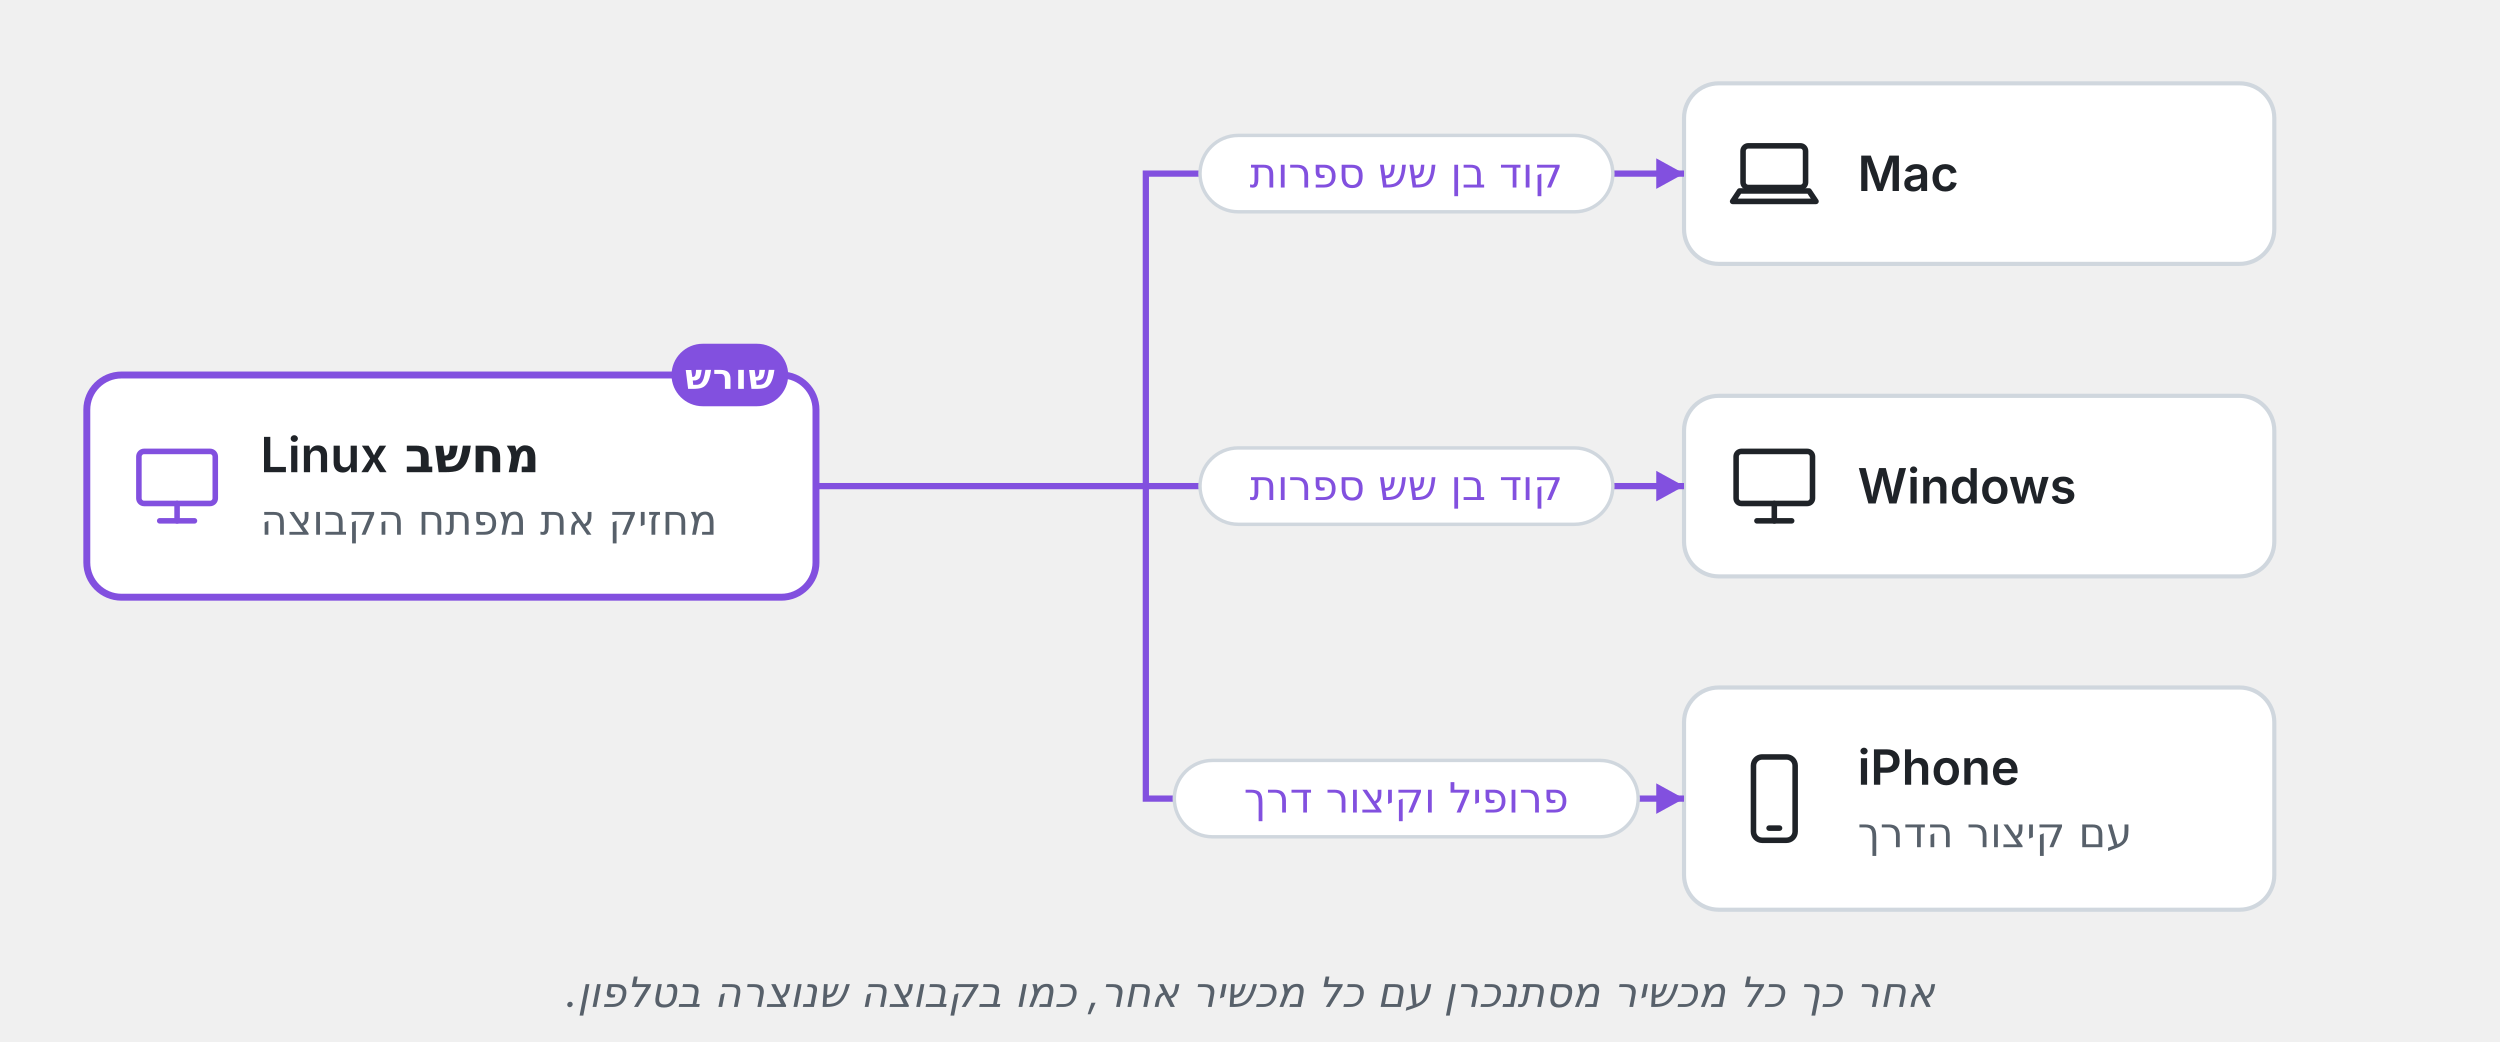
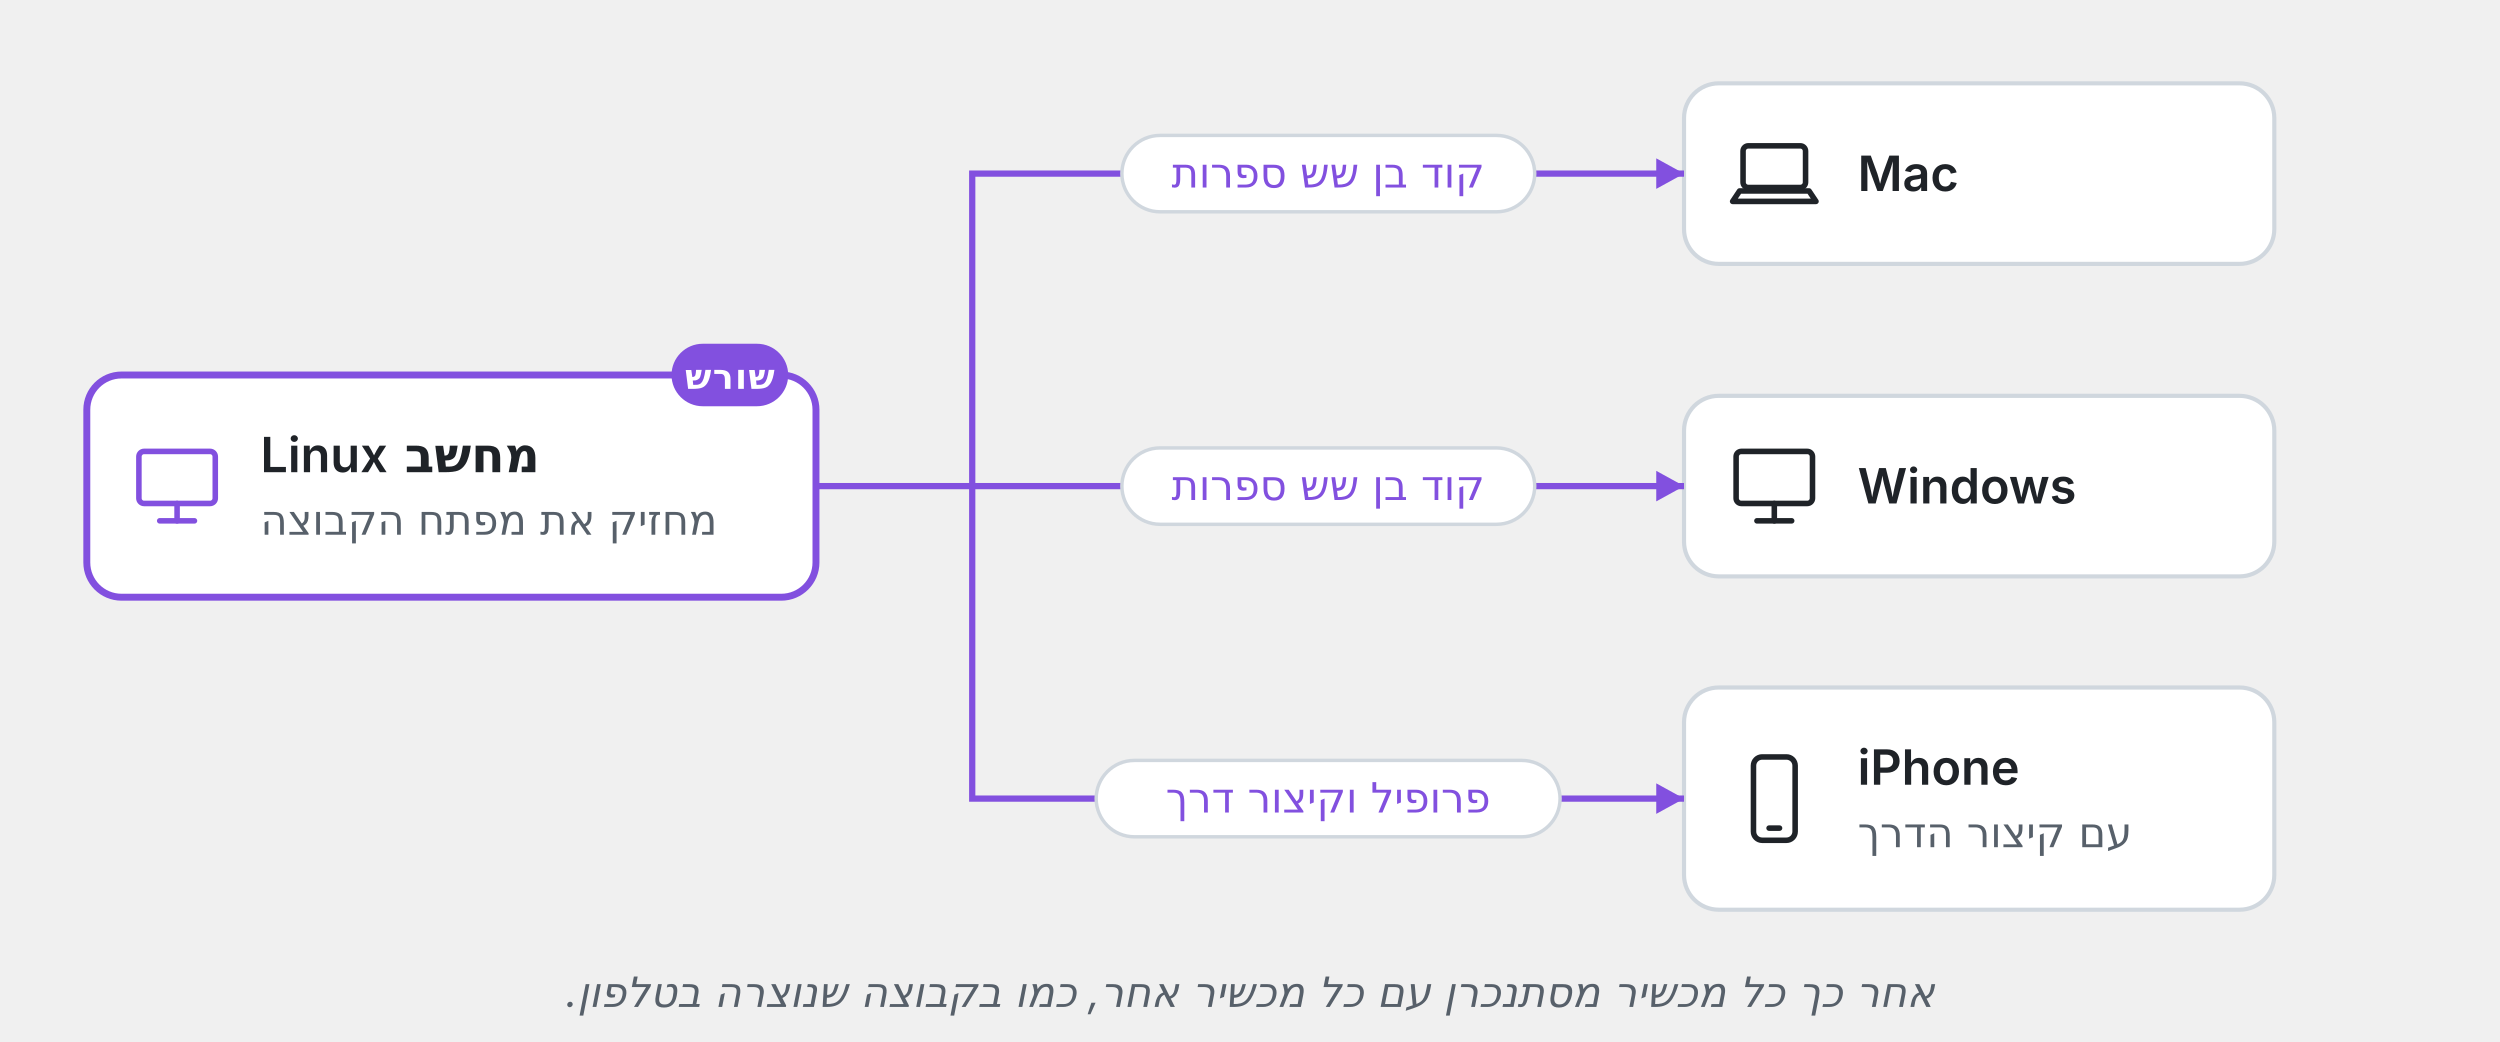
<svg xmlns="http://www.w3.org/2000/svg" lang="he" width="720" height="300" viewBox="0 0 720 300" role="img" aria-label="בלי האפליקציה, מחשב מחזיק את הקבוצה">
  <style>
  .bg { fill: none; }
  .zone { fill: #f6f8fa; stroke: #d0d7de; stroke-width: 1; }
  .zone-t { fill: #57606a; font: 600 13px system-ui, -apple-system, 'Segoe UI', sans-serif; letter-spacing: .02em; }
  .card { fill: #ffffff; stroke: #d0d7de; stroke-width: 1.2; }
  .card.key { stroke: #8250df; stroke-width: 2; }
  .card.srv { fill: #fff8c5; stroke: #d4a72c; }
  .t { fill: #1f2328; font: 600 14px system-ui, -apple-system, 'Segoe UI', sans-serif; }
  .s { fill: #57606a; font: 12px system-ui, -apple-system, 'Segoe UI', sans-serif; }
  .ic { fill: none; stroke: #1f2328; stroke-width: 1.6; stroke-linecap: round; stroke-linejoin: round; }
  .key .ic, .ic.key { stroke: #8250df; }
  .badge { fill: #8250df; }
  .badge-t { fill: #ffffff; font: 600 10px system-ui, -apple-system, 'Segoe UI', sans-serif; letter-spacing: .04em; }
  .e-tunnel { fill: none; stroke: #0969da; stroke-width: 3; }
  .e-home { fill: none; stroke: #57606a; stroke-width: 1.6; stroke-dasharray: 5 4; }
  .e-pair { fill: none; stroke: #8250df; stroke-width: 1.8; }
  .e-e2e { fill: none; stroke: #1a7f37; stroke-width: 1.8; stroke-dasharray: 2 4; stroke-linecap: round; }
  .a-tunnel { fill: #0969da; } .a-home { fill: #57606a; } .a-pair { fill: #8250df; } .a-e2e { fill: #1a7f37; }
  .lbl-bg { fill: #ffffff; stroke: #d0d7de; stroke-width: 1; }
  .lbl { fill: #1f2328; font: 12px system-ui, -apple-system, 'Segoe UI', sans-serif; }
  .lbl.tunnel { fill: #0969da; } .lbl.pair { fill: #8250df; } .lbl.e2e { fill: #1a7f37; }
  .note { fill: #57606a; font: italic 12px system-ui, -apple-system, 'Segoe UI', sans-serif; }
  @media (prefers-color-scheme: dark) {
    .zone { fill: #161b22; stroke: #30363d; }
    .zone-t, .s, .note { fill: #8b949e; }
    .card { fill: #0d1117; stroke: #3d444d; }
    .card.key { stroke: #a371f7; }
    .card.srv { fill: #272115; stroke: #9e6a03; }
    .t, .lbl { fill: #e6edf3; }
    .ic { stroke: #e6edf3; }
    .key .ic, .ic.key { stroke: #a371f7; }
    .badge { fill: #a371f7; }
    .badge-t { fill: #0d1117; }
    .e-tunnel { stroke: #4493f8; } .a-tunnel { fill: #4493f8; } .lbl.tunnel { fill: #4493f8; }
    .e-home { stroke: #8b949e; } .a-home { fill: #8b949e; }
    .e-pair { stroke: #a371f7; } .a-pair { fill: #a371f7; } .lbl.pair { fill: #a371f7; }
    .e-e2e { stroke: #3fb950; } .a-e2e { fill: #3fb950; } .lbl.e2e { fill: #3fb950; }
    .lbl-bg { fill: #0d1117; stroke: #3d444d; }
  }
</style>
  <g class="key">
    <rect class="card key" x="25.0" y="108.0" width="210" height="64" rx="10" />
    <g transform="translate(37.0,126)" class="ic">
      <rect x="3" y="4" width="22" height="15" rx="1.5" />
      <line x1="14" y1="19" x2="14" y2="24" />
      <line x1="9" y1="24" x2="19" y2="24" />
    </g>
    <text class="t" x="75.0" y="136" direction="rtl" text-anchor="end">מחשב Linux</text>
    <text class="s" x="75.0" y="154" direction="rtl" text-anchor="end">מחזיק את מפתח הקבוצה</text>
    <rect class="badge" x="193.4" y="99.0" width="33.6" height="18" rx="9" />
    <text class="badge-t" x="210.2" y="112.0" text-anchor="middle" direction="rtl">שורש</text>
  </g>
  <g class="">
    <rect class="card " x="485.0" y="24.0" width="170" height="52" rx="10" />
    <g transform="translate(497.0,36)" class="ic">
      <rect x="5" y="6" width="18" height="12" rx="1.5" />
      <path d="M2 22h24l-2 -3H4z" />
    </g>
    <text class="t" x="535.0" y="55" direction="rtl" text-anchor="end">Mac</text>
  </g>
  <g class="">
    <rect class="card " x="485.0" y="114.0" width="170" height="52" rx="10" />
    <g transform="translate(497.0,126)" class="ic">
      <rect x="3" y="4" width="22" height="15" rx="1.5" />
      <line x1="14" y1="19" x2="14" y2="24" />
      <line x1="9" y1="24" x2="19" y2="24" />
    </g>
    <text class="t" x="535.0" y="145" direction="rtl" text-anchor="end">Windows</text>
  </g>
  <g class="">
    <rect class="card " x="485.0" y="198.0" width="170" height="64" rx="10" />
    <g transform="translate(497.0,216)" class="ic">
      <rect x="8" y="2" width="12" height="24" rx="2.5" />
      <line x1="12.5" y1="22.5" x2="15.5" y2="22.5" />
    </g>
    <text class="t" x="535.0" y="226" direction="rtl" text-anchor="end">iPhone</text>
    <text class="s" x="535.0" y="244" direction="rtl" text-anchor="end">עם קיצור הדרך</text>
  </g>
  <path class="e-pair" d="M235.0,140.0 L485.0,140.0" />
  <path class="a-pair" d="M485.0,140.0 L477.0,135.6 L477.0,144.4z" />
-   <path class="e-pair" d="M330,140 L330,50 L485.0,50.0" />
+   <path class="e-pair" d="M280.0,140 L280.0,50 L485.0,50.0" />
  <path class="a-pair" d="M485.0,50.0 L477.0,45.6 L477.0,54.4z" />
-   <path class="e-pair" d="M330,140 L330,230 L485.0,230.0" />
+   <path class="e-pair" d="M280.0,140 L280.0,230 L485.0,230.0" />
  <path class="a-pair" d="M485.0,230.0 L477.0,225.6 L477.0,234.4z" />
  <text class="note" x="360" y="290" text-anchor="middle" direction="rtl">אחר כך כל מכשיר מסתנכרן עם כל מכשיר אחר, כמו בקבוצה שנוצרה בטלפון.</text>
-   <rect class="lbl-bg" x="345.6" y="129.0" width="118.9" height="22" rx="11.0" />
-   <text class="lbl pair" x="405" y="144.0" text-anchor="middle" direction="rtl">קוד בן שש ספרות</text>
-   <rect class="lbl-bg" x="345.6" y="39.0" width="118.9" height="22" rx="11.0" />
-   <text class="lbl pair" x="405" y="54.0" text-anchor="middle" direction="rtl">קוד בן שש ספרות</text>
-   <rect class="lbl-bg" x="338.2" y="219.0" width="133.6" height="22" rx="11.0" />
-   <text class="lbl pair" x="405" y="234.0" text-anchor="middle" direction="rtl">פרופיל וקיצור דרך</text>
+   <rect class="lbl-bg" x="323.1" y="129.0" width="118.9" height="22" rx="11.0" />
+   <text class="lbl pair" x="382.5" y="144.0" text-anchor="middle" direction="rtl">קוד בן שש ספרות</text>
+   <rect class="lbl-bg" x="323.1" y="39.0" width="118.9" height="22" rx="11.0" />
+   <text class="lbl pair" x="382.5" y="54.0" text-anchor="middle" direction="rtl">קוד בן שש ספרות</text>
+   <rect class="lbl-bg" x="315.7" y="219.0" width="133.6" height="22" rx="11.0" />
+   <text class="lbl pair" x="382.5" y="234.0" text-anchor="middle" direction="rtl">פרופיל וקיצור דרך</text>
</svg>
